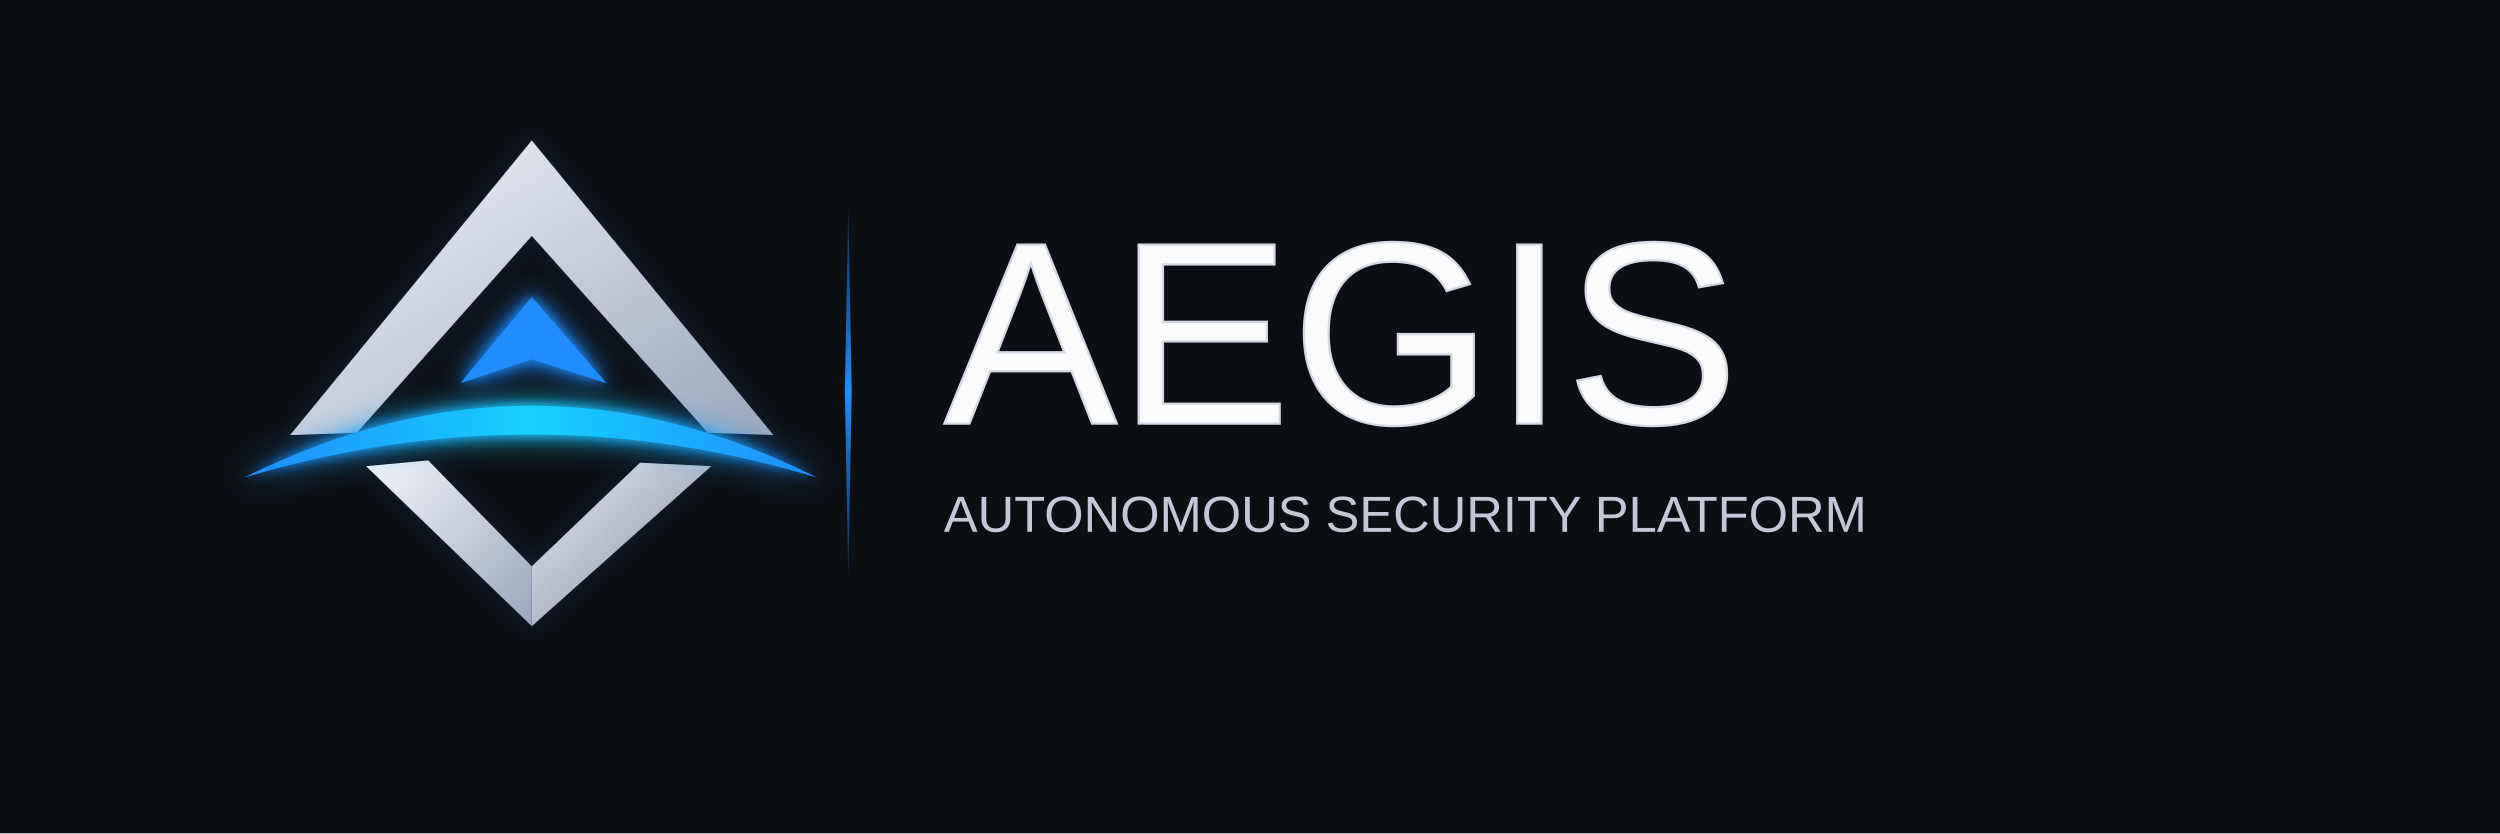
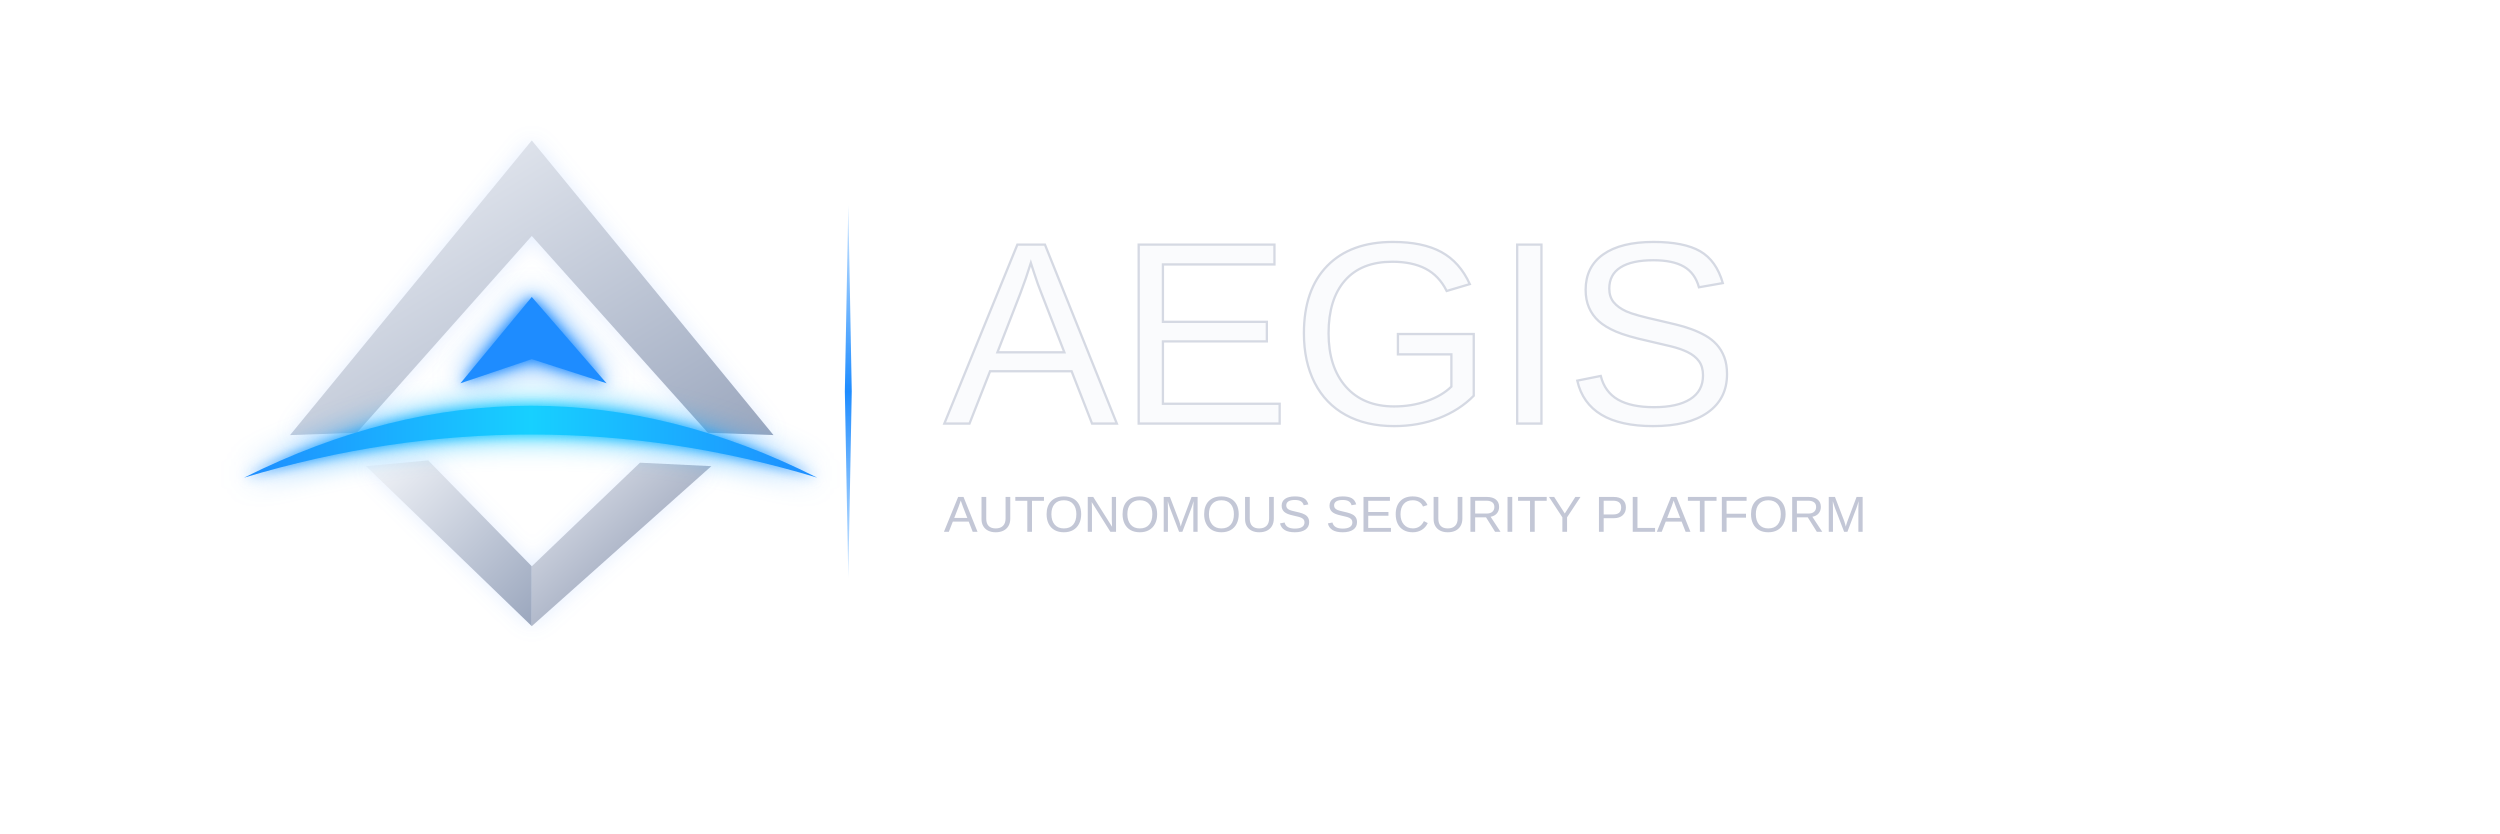
<svg xmlns="http://www.w3.org/2000/svg" viewBox="0 0 2172 724" width="1086" height="362" role="img" aria-label="AEGIS Autonomous Security Platform">
-   <rect width="2172" height="724" fill="#0B0F14" />
  <defs>
    <linearGradient id="greyL" x1="0" y1="0" x2="1" y2="1">
      <stop offset="0" stop-color="#f4f6fa" />
      <stop offset="1" stop-color="#9aa6bd" />
    </linearGradient>
    <linearGradient id="greyR" x1="0" y1="0" x2="1" y2="1">
      <stop offset="0" stop-color="#e6e9f0" />
      <stop offset="1" stop-color="#7d8aa6" />
    </linearGradient>
    <linearGradient id="blue" x1="0" y1="0" x2="1" y2="0">
      <stop offset="0" stop-color="#1e8cff" />
      <stop offset="0.5" stop-color="#17d0ff" />
      <stop offset="1" stop-color="#1e8cff" />
    </linearGradient>
    <linearGradient id="blueV" x1="0" y1="0" x2="0" y2="1">
      <stop offset="0" stop-color="#1e8cff" stop-opacity="0.2" />
      <stop offset="0.5" stop-color="#1e8cff" />
      <stop offset="1" stop-color="#1e8cff" stop-opacity="0.2" />
    </linearGradient>
    <filter id="emblemGlow" x="-30%" y="-30%" width="160%" height="160%" color-interpolation-filters="sRGB">
      <feGaussianBlur in="SourceAlpha" stdDeviation="9" result="blur" />
      <feFlood flood-color="#2f80ff" flood-opacity="0.13" result="glowColor" />
      <feComposite in="glowColor" in2="blur" operator="in" result="glow" />
      <feMerge>
        <feMergeNode in="glow" />
        <feMergeNode in="SourceGraphic" />
      </feMerge>
    </filter>
    <filter id="blueAccentGlow" x="-60%" y="-100%" width="220%" height="300%" color-interpolation-filters="sRGB">
      <feGaussianBlur in="SourceGraphic" stdDeviation="13" result="wideGlow" />
      <feGaussianBlur in="SourceGraphic" stdDeviation="5" result="tightGlow" />
      <feMerge>
        <feMergeNode in="wideGlow" />
        <feMergeNode in="tightGlow" />
        <feMergeNode in="SourceGraphic" />
      </feMerge>
    </filter>
  </defs>
  <g filter="url(#emblemGlow)">
    <polygon points="462,122 672,378 615,376 462,205 310,376 252,378" fill="url(#greyL)" />
    <polygon points="318,405 372,400 462,492 462,544" fill="url(#greyL)" />
    <polygon points="462,492 556,402 618,405 462,544" fill="url(#greyR)" />
  </g>
  <polygon points="462,258 527,333 462,312 400,333" fill="#1e8cff" filter="url(#blueAccentGlow)" />
  <path d="M212,415 Q462,290 710,415 Q462,340 212,415 Z" fill="url(#blue)" filter="url(#blueAccentGlow)" />
  <path d="M737,178 L740,340 L737,502 L734,340 Z" fill="url(#blueV)" />
  <text x="820" y="368" textLength="1165" lengthAdjust="spacing" font-family="Montserrat, 'Helvetica Neue', Arial, sans-serif" font-size="226" font-weight="300" fill="#fafbfd" stroke="#d5d9e3" stroke-width="2">AEGIS</text>
  <text x="820" y="462" textLength="1175" lengthAdjust="spacing" font-family="Montserrat, 'Helvetica Neue', Arial, sans-serif" font-size="44" font-weight="500" fill="#c3c7d6">AUTONOMOUS SECURITY PLATFORM</text>
</svg>
